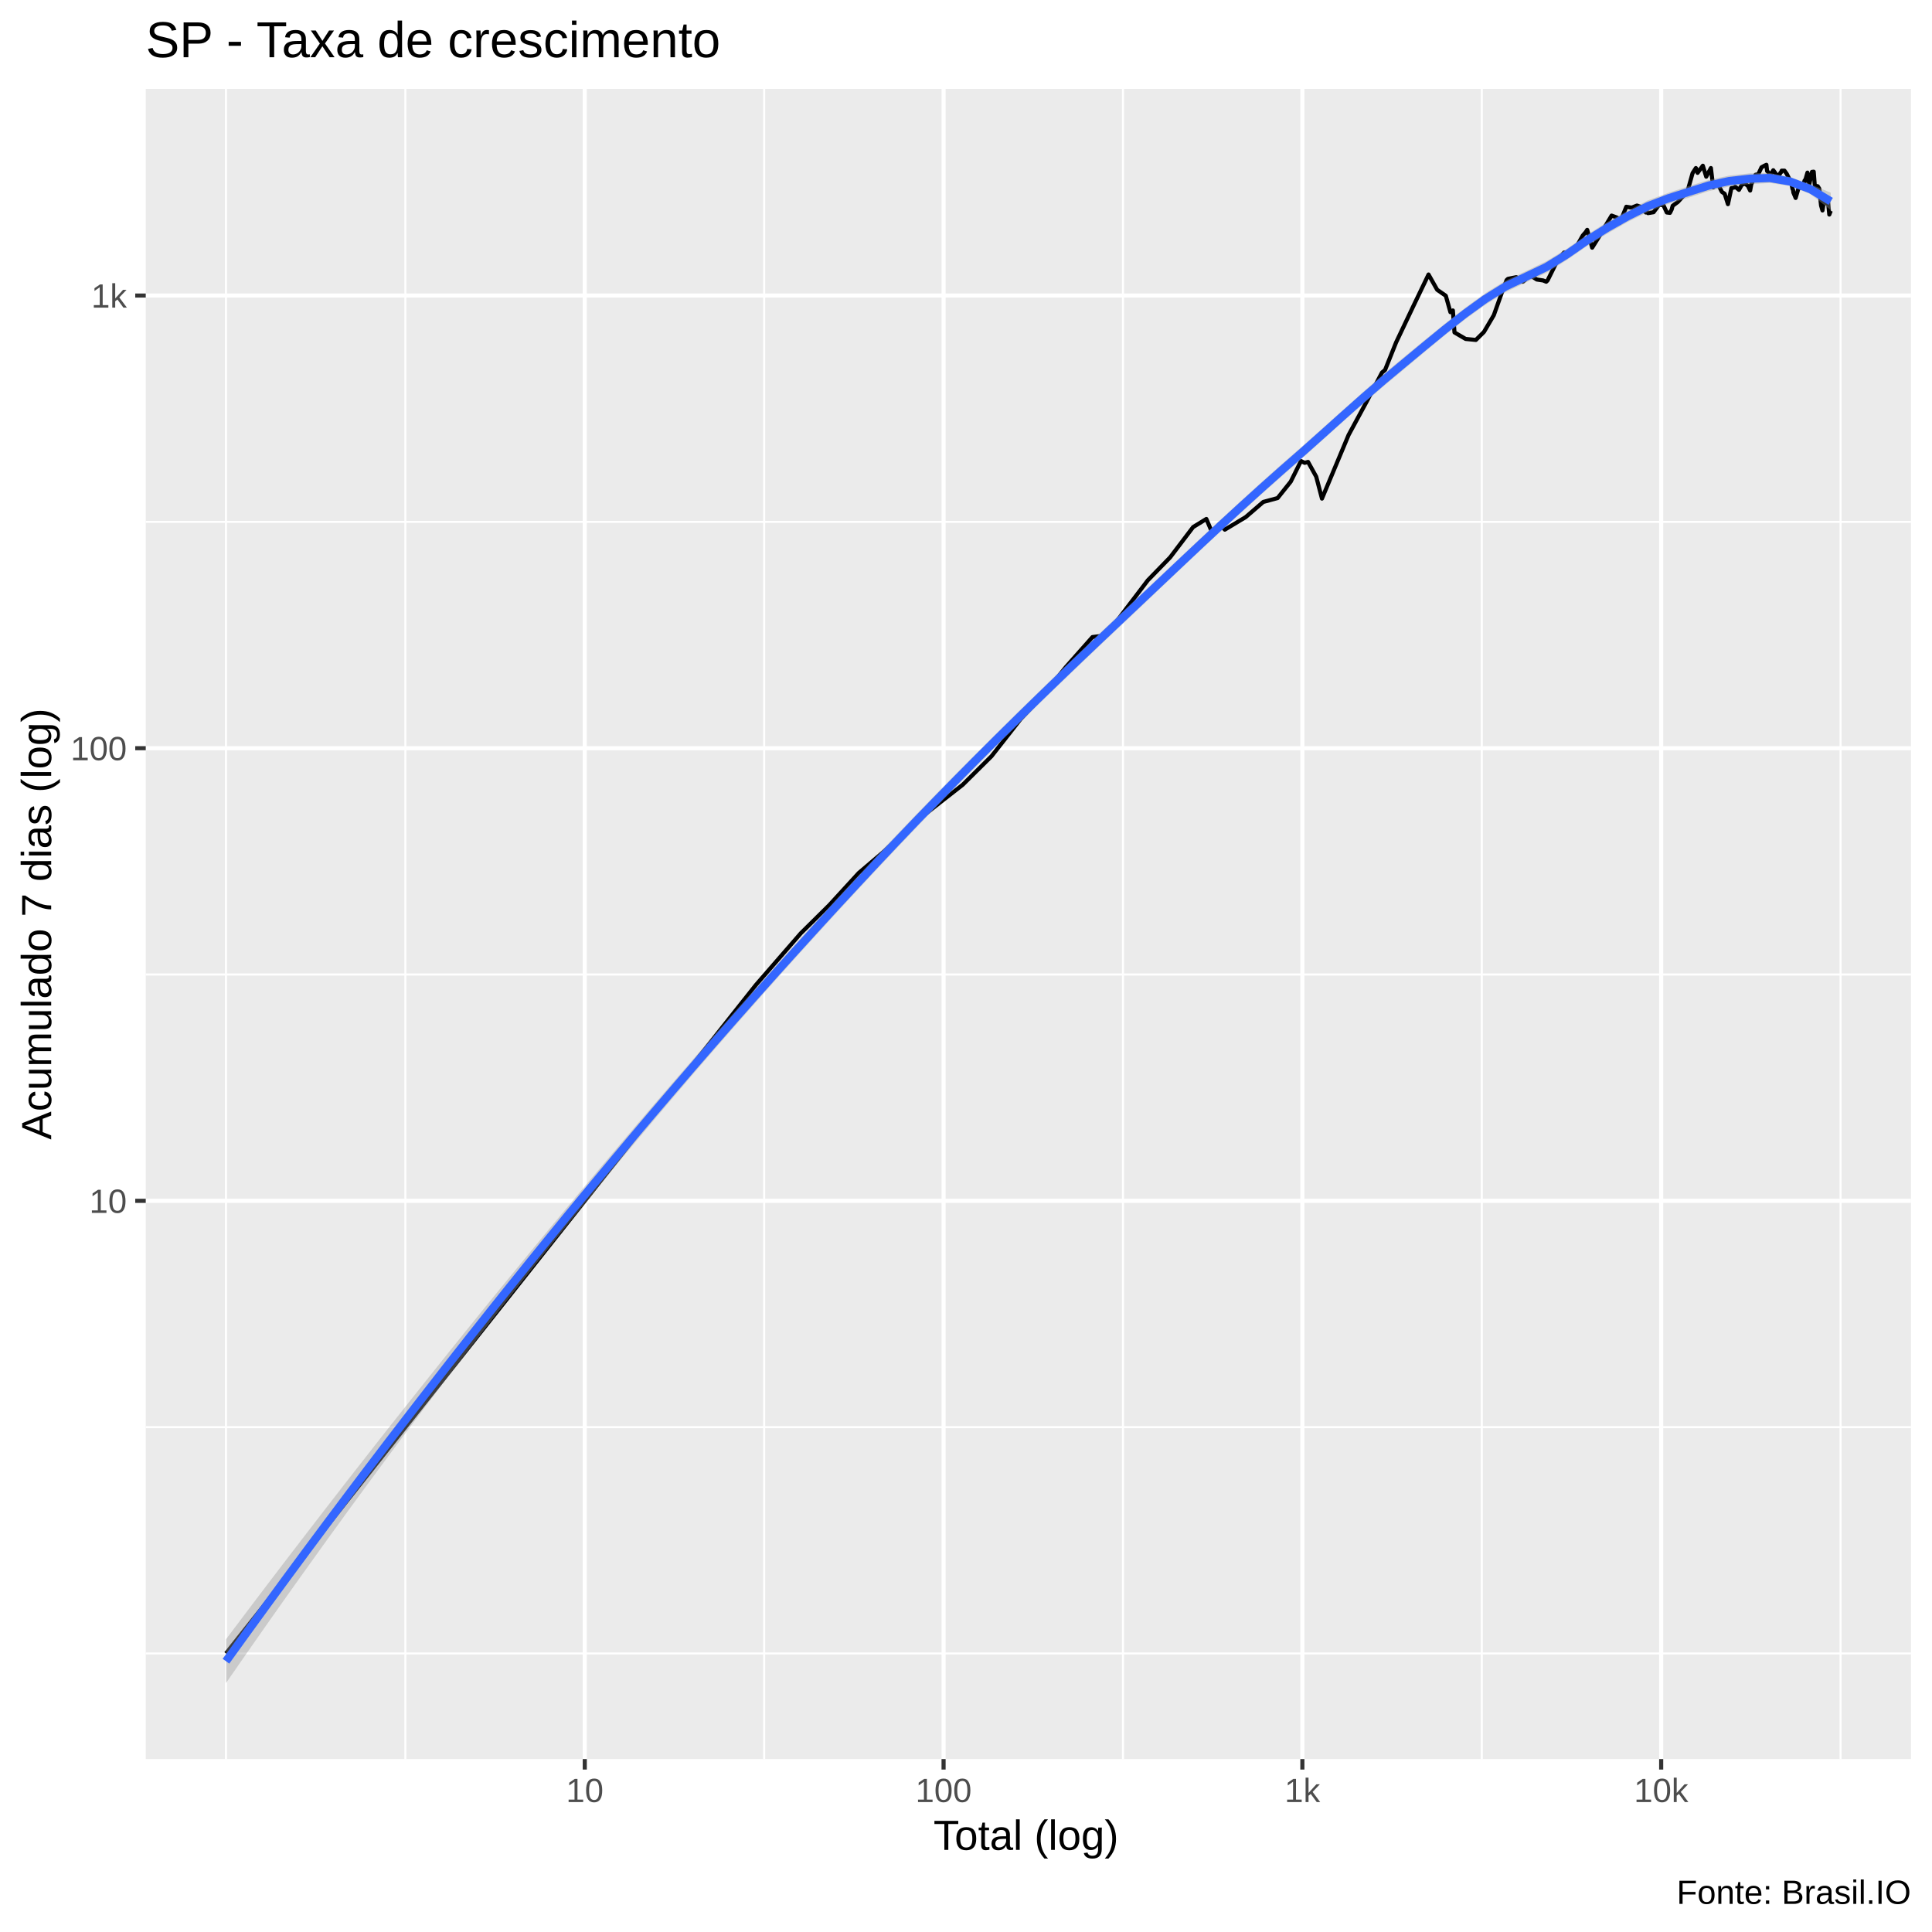
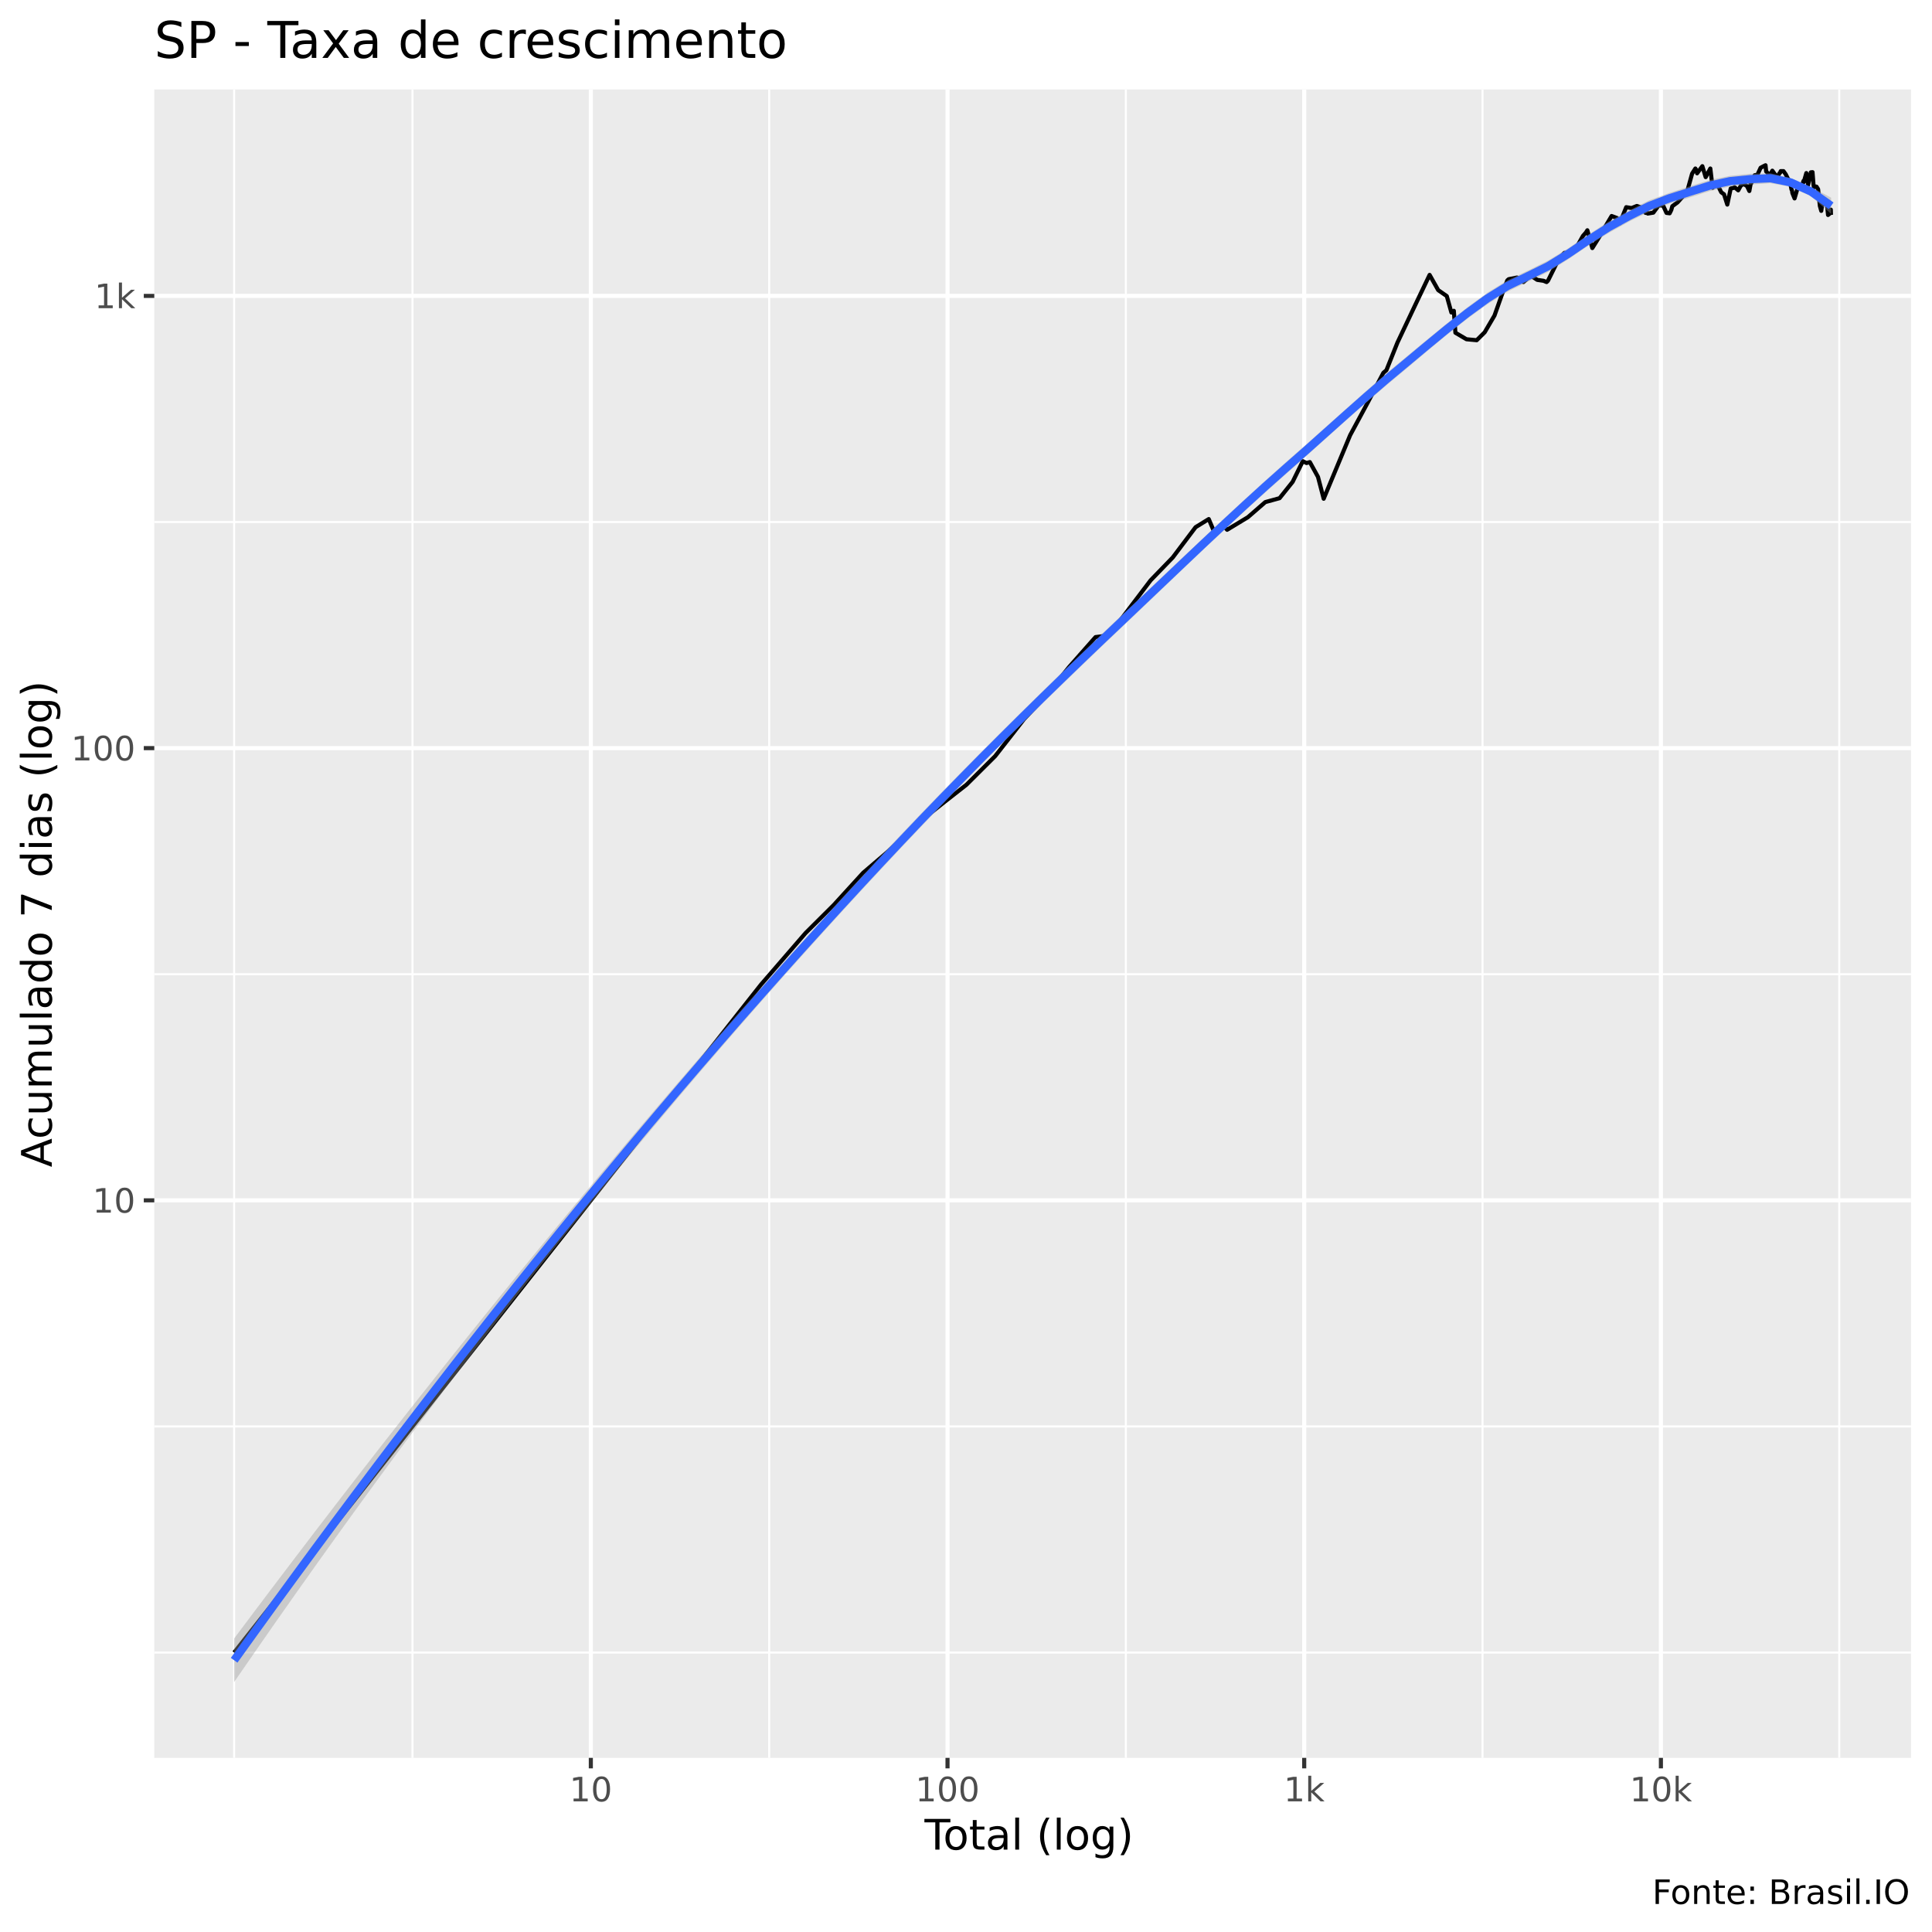
<svg xmlns="http://www.w3.org/2000/svg" viewBox="0 0 504.00 504.00">
  <defs>
    <style type="text/css">
    line, polyline, polygon, path, rect, circle {
      fill: none;
      stroke: #000000;
      stroke-linecap: round;
      stroke-linejoin: round;
      stroke-miterlimit: 10.00;
    }
  </style>
  </defs>
  <rect width="100%" height="100%" style="stroke: none; fill: #FFFFFF;" />
-   <rect x="-0" y="0.00" width="504.00" height="504.00" style="stroke-width: 1.07; stroke: #FFFFFF; fill: #FFFFFF;" />
+   <rect x="0" y="0.00" width="504.00" height="504.00" style="stroke-width: 1.07; stroke: #FFFFFF; fill: #FFFFFF;" />
  <defs>
-     <clipPath id="cpMzguMDJ8NDk4LjUyfDQ1OC44OHwyMy4xOQ==">
-       <rect x="38.02" y="23.19" width="460.50" height="435.69" />
+     <clipPath id="cpNDAuMjV8NDk4LjUyfDQ1OC41N3wyMy4zMw==">
+       <rect x="40.25" y="23.33" width="458.27" height="435.24" />
    </clipPath>
  </defs>
-   <rect x="38.02" y="23.19" width="460.50" height="435.69" style="stroke-width: 1.07; stroke: none; fill: #EBEBEB;" clip-path="url(#cpMzguMDJ8NDk4LjUyfDQ1OC44OHwyMy4xOQ==)" />
-   <polyline points="38.02,431.34 498.52,431.34 " style="stroke-width: 0.53; stroke: #FFFFFF; stroke-linecap: butt;" clip-path="url(#cpMzguMDJ8NDk4LjUyfDQ1OC44OHwyMy4xOQ==)" />
-   <polyline points="38.02,372.30 498.52,372.30 " style="stroke-width: 0.53; stroke: #FFFFFF; stroke-linecap: butt;" clip-path="url(#cpMzguMDJ8NDk4LjUyfDQ1OC44OHwyMy4xOQ==)" />
-   <polyline points="38.02,254.22 498.52,254.22 " style="stroke-width: 0.53; stroke: #FFFFFF; stroke-linecap: butt;" clip-path="url(#cpMzguMDJ8NDk4LjUyfDQ1OC44OHwyMy4xOQ==)" />
-   <polyline points="38.02,136.14 498.52,136.14 " style="stroke-width: 0.53; stroke: #FFFFFF; stroke-linecap: butt;" clip-path="url(#cpMzguMDJ8NDk4LjUyfDQ1OC44OHwyMy4xOQ==)" />
-   <polyline points="58.95,458.88 58.95,23.19 " style="stroke-width: 0.53; stroke: #FFFFFF; stroke-linecap: butt;" clip-path="url(#cpMzguMDJ8NDk4LjUyfDQ1OC44OHwyMy4xOQ==)" />
-   <polyline points="105.75,458.88 105.75,23.19 " style="stroke-width: 0.53; stroke: #FFFFFF; stroke-linecap: butt;" clip-path="url(#cpMzguMDJ8NDk4LjUyfDQ1OC44OHwyMy4xOQ==)" />
-   <polyline points="199.35,458.88 199.35,23.19 " style="stroke-width: 0.53; stroke: #FFFFFF; stroke-linecap: butt;" clip-path="url(#cpMzguMDJ8NDk4LjUyfDQ1OC44OHwyMy4xOQ==)" />
-   <polyline points="292.95,458.88 292.95,23.19 " style="stroke-width: 0.53; stroke: #FFFFFF; stroke-linecap: butt;" clip-path="url(#cpMzguMDJ8NDk4LjUyfDQ1OC44OHwyMy4xOQ==)" />
-   <polyline points="386.55,458.88 386.55,23.19 " style="stroke-width: 0.53; stroke: #FFFFFF; stroke-linecap: butt;" clip-path="url(#cpMzguMDJ8NDk4LjUyfDQ1OC44OHwyMy4xOQ==)" />
-   <polyline points="480.15,458.88 480.15,23.19 " style="stroke-width: 0.53; stroke: #FFFFFF; stroke-linecap: butt;" clip-path="url(#cpMzguMDJ8NDk4LjUyfDQ1OC44OHwyMy4xOQ==)" />
-   <polyline points="38.02,313.26 498.52,313.26 " style="stroke-width: 1.07; stroke: #FFFFFF; stroke-linecap: butt;" clip-path="url(#cpMzguMDJ8NDk4LjUyfDQ1OC44OHwyMy4xOQ==)" />
-   <polyline points="38.02,195.18 498.52,195.18 " style="stroke-width: 1.07; stroke: #FFFFFF; stroke-linecap: butt;" clip-path="url(#cpMzguMDJ8NDk4LjUyfDQ1OC44OHwyMy4xOQ==)" />
-   <polyline points="38.02,77.10 498.52,77.10 " style="stroke-width: 1.07; stroke: #FFFFFF; stroke-linecap: butt;" clip-path="url(#cpMzguMDJ8NDk4LjUyfDQ1OC44OHwyMy4xOQ==)" />
-   <polyline points="152.55,458.88 152.55,23.19 " style="stroke-width: 1.07; stroke: #FFFFFF; stroke-linecap: butt;" clip-path="url(#cpMzguMDJ8NDk4LjUyfDQ1OC44OHwyMy4xOQ==)" />
-   <polyline points="246.15,458.88 246.15,23.19 " style="stroke-width: 1.07; stroke: #FFFFFF; stroke-linecap: butt;" clip-path="url(#cpMzguMDJ8NDk4LjUyfDQ1OC44OHwyMy4xOQ==)" />
-   <polyline points="339.75,458.88 339.75,23.19 " style="stroke-width: 1.07; stroke: #FFFFFF; stroke-linecap: butt;" clip-path="url(#cpMzguMDJ8NDk4LjUyfDQ1OC44OHwyMy4xOQ==)" />
-   <polyline points="433.35,458.88 433.35,23.19 " style="stroke-width: 1.07; stroke: #FFFFFF; stroke-linecap: butt;" clip-path="url(#cpMzguMDJ8NDk4LjUyfDQ1OC44OHwyMy4xOQ==)" />
-   <polyline points="58.95,431.34 103.61,375.00 124.38,348.81 148.27,318.66 169.03,292.47 184.60,272.83 197.21,256.92 208.90,243.47 216.32,236.13 224.01,227.74 230.47,222.24 239.06,214.21 245.33,209.26 251.12,204.74 258.65,197.28 266.26,187.57 271.81,181.73 278.02,174.05 284.99,166.19 287.27,165.90 291.35,162.00 299.44,151.37 305.25,145.40 311.25,137.50 314.70,135.38 316.18,138.85 318.16,136.67 319.52,138.17 324.96,134.90 329.55,130.94 333.29,129.93 336.71,125.65 339.38,120.27 340.35,120.74 341.23,120.50 343.36,124.35 344.86,130.07 351.80,113.48 356.56,104.69 360.52,97.18 361.32,96.51 364.20,89.32 368.91,79.41 372.66,71.61 374.91,75.59 377.17,77.16 378.37,81.44 379.01,80.99 379.43,86.72 382.34,88.42 385.01,88.68 387.11,86.60 389.69,82.22 391.91,75.99 393.03,73.06 393.40,72.73 395.58,72.31 397.28,73.49 399.18,71.80 400.90,72.92 402.55,73.16 403.36,73.49 403.71,73.16 406.35,67.84 408.02,65.87 409.47,65.95 411.02,64.77 412.89,61.45 413.67,60.55 414.05,59.96 415.35,64.61 417.14,61.75 418.73,59.05 420.42,56.24 421.83,56.76 422.27,57.98 422.55,58.16 424.25,53.94 425.66,54.17 427.03,53.62 428.34,54.07 429.33,55.43 429.71,55.30 429.91,55.60 431.36,55.36 432.78,53.45 433.93,53.52 434.82,55.43 435.64,55.53 436.08,54.66 436.35,53.68 437.71,52.68 439.10,51.15 440.23,49.86 441.54,45.17 442.40,43.84 442.70,44.35 442.85,45.09 444.22,43.23 445.10,46.09 446.32,43.84 446.93,48.88 447.78,47.85 447.99,48.41 448.16,48.00 449.18,50.05 449.91,50.56 450.77,53.26 451.67,49.06 452.44,48.91 452.65,48.70 452.79,48.82 453.64,49.53 454.41,48.17 455.20,47.91 455.96,48.47 456.56,49.71 456.90,47.82 457.03,47.74 457.97,45.59 458.66,45.50 459.52,43.65 460.24,43.25 460.80,42.99 460.98,44.62 461.09,44.71 461.87,45.64 462.59,44.41 463.30,45.39 463.90,46.14 464.50,45.01 464.66,44.90 464.79,44.52 465.51,44.52 466.11,45.36 466.69,46.51 467.20,47.22 467.62,49.32 467.76,49.56 467.84,50.23 468.43,51.64 469.12,49.29 469.69,48.76 470.16,48.76 470.62,47.54 470.78,47.05 470.84,47.36 471.51,45.03 471.98,48.12 472.69,44.84 473.14,44.79 473.39,48.00 473.50,48.76 473.57,48.47 474.19,48.58 474.60,49.23 475.06,53.62 475.43,54.90 475.77,52.62 475.87,52.52 475.93,52.81 476.50,53.10 476.90,52.91 477.21,55.97 477.59,55.00 " style="stroke-width: 1.07; stroke-linecap: butt;" clip-path="url(#cpMzguMDJ8NDk4LjUyfDQ1OC44OHwyMy4xOQ==)" />
-   <polygon points="58.95,427.64 64.25,420.61 69.55,413.61 74.85,406.66 80.15,399.76 85.45,392.89 90.75,386.06 96.05,379.28 101.35,372.53 106.65,365.83 111.95,359.17 117.24,352.55 122.54,345.97 127.84,339.42 133.14,332.92 138.44,326.46 143.74,320.04 149.04,313.66 154.34,307.33 159.64,301.03 164.94,294.78 170.24,288.57 175.54,282.41 180.83,276.30 186.13,270.23 191.43,264.21 196.73,258.24 202.03,252.32 207.33,246.45 212.63,240.63 217.93,234.87 223.23,229.15 228.53,223.49 233.83,217.89 239.13,212.36 244.43,206.91 249.72,201.52 255.02,196.20 260.32,190.92 265.62,185.70 270.92,180.53 276.22,175.40 281.52,170.31 286.82,165.26 292.12,160.25 297.42,155.26 302.72,150.27 308.02,145.28 313.31,140.32 318.61,135.38 323.91,130.50 329.21,125.68 334.51,120.96 339.81,116.33 345.11,111.63 350.41,106.89 355.71,102.16 361.01,97.54 366.31,93.12 371.61,88.75 376.90,84.46 382.20,80.31 387.50,76.46 392.80,73.20 398.10,70.72 403.40,68.15 408.70,64.92 414.00,61.25 419.30,57.91 424.60,54.97 429.90,52.27 435.20,50.31 440.49,48.57 445.79,46.93 451.09,45.81 456.39,45.22 461.69,45.13 466.99,46.22 472.29,48.08 477.59,50.27 477.59,54.80 472.29,50.64 466.99,48.51 461.69,47.73 456.39,48.03 451.09,48.66 445.79,49.85 440.49,51.57 435.20,53.19 429.90,55.28 424.60,57.90 419.30,60.94 414.00,64.19 408.70,67.86 403.40,71.16 398.10,73.65 392.80,76.19 387.50,79.49 382.20,83.31 376.90,87.46 371.61,91.84 366.31,96.29 361.01,100.69 355.71,105.25 350.41,109.94 345.11,114.71 339.81,119.47 334.51,124.11 329.21,128.81 323.91,133.60 318.61,138.46 313.31,143.40 308.02,148.40 302.72,153.43 297.42,158.47 292.12,163.48 286.82,168.49 281.52,173.53 276.22,178.62 270.92,183.75 265.62,188.94 260.32,194.18 255.02,199.49 249.72,204.86 244.43,210.29 239.13,215.79 233.83,221.36 228.53,226.99 223.23,232.68 217.93,238.42 212.63,244.22 207.33,250.07 202.03,255.98 196.73,261.94 191.43,267.96 186.13,274.03 180.83,280.16 175.54,286.36 170.24,292.61 164.94,298.92 159.64,305.30 154.34,311.74 149.04,318.25 143.74,324.82 138.44,331.45 133.14,338.16 127.84,344.93 122.54,351.77 117.24,358.67 111.95,365.65 106.65,372.69 101.35,379.79 96.05,386.97 90.75,394.21 85.45,401.52 80.15,408.90 74.85,416.34 69.55,423.85 64.25,431.43 58.95,439.07 " style="stroke-width: 0.00; stroke: none; fill: #999999; fill-opacity: 0.40;" clip-path="url(#cpMzguMDJ8NDk4LjUyfDQ1OC44OHwyMy4xOQ==)" />
-   <polyline points="58.95,427.64 64.25,420.61 69.55,413.61 74.85,406.66 80.15,399.76 85.45,392.89 90.75,386.06 96.05,379.28 101.35,372.53 106.65,365.83 111.95,359.17 117.24,352.55 122.54,345.97 127.84,339.42 133.14,332.92 138.44,326.46 143.74,320.04 149.04,313.66 154.34,307.33 159.64,301.03 164.94,294.78 170.24,288.57 175.54,282.41 180.83,276.30 186.13,270.23 191.43,264.21 196.73,258.24 202.03,252.32 207.33,246.45 212.63,240.63 217.93,234.87 223.23,229.15 228.53,223.49 233.83,217.89 239.13,212.36 244.43,206.91 249.72,201.52 255.02,196.20 260.32,190.92 265.62,185.70 270.92,180.53 276.22,175.40 281.52,170.31 286.82,165.26 292.12,160.25 297.42,155.26 302.72,150.27 308.02,145.28 313.31,140.32 318.61,135.38 323.91,130.50 329.21,125.68 334.51,120.96 339.81,116.33 345.11,111.63 350.41,106.89 355.71,102.16 361.01,97.54 366.31,93.12 371.61,88.75 376.90,84.46 382.20,80.31 387.50,76.46 392.80,73.20 398.10,70.72 403.40,68.15 408.70,64.92 414.00,61.25 419.30,57.91 424.60,54.97 429.90,52.27 435.20,50.31 440.49,48.57 445.79,46.93 451.09,45.81 456.39,45.22 461.69,45.13 466.99,46.22 472.29,48.08 477.59,50.27 " style="stroke-width: 2.13; stroke: none;" clip-path="url(#cpMzguMDJ8NDk4LjUyfDQ1OC44OHwyMy4xOQ==)" />
-   <polyline points="477.59,54.80 472.29,50.64 466.99,48.51 461.69,47.73 456.39,48.03 451.09,48.66 445.79,49.85 440.49,51.57 435.20,53.19 429.90,55.28 424.60,57.90 419.30,60.94 414.00,64.19 408.70,67.86 403.40,71.16 398.10,73.65 392.80,76.19 387.50,79.49 382.20,83.31 376.90,87.46 371.61,91.84 366.31,96.29 361.01,100.69 355.71,105.25 350.41,109.94 345.11,114.71 339.81,119.47 334.51,124.11 329.21,128.81 323.91,133.60 318.61,138.46 313.31,143.40 308.02,148.40 302.72,153.43 297.42,158.47 292.12,163.48 286.82,168.49 281.52,173.53 276.22,178.62 270.92,183.75 265.62,188.94 260.32,194.18 255.02,199.49 249.72,204.86 244.43,210.29 239.13,215.79 233.83,221.36 228.53,226.99 223.23,232.68 217.93,238.42 212.63,244.22 207.33,250.07 202.03,255.98 196.73,261.94 191.43,267.96 186.13,274.03 180.83,280.16 175.54,286.36 170.24,292.61 164.94,298.92 159.64,305.30 154.34,311.74 149.04,318.25 143.74,324.82 138.44,331.45 133.14,338.16 127.84,344.93 122.54,351.77 117.24,358.67 111.95,365.65 106.65,372.69 101.35,379.79 96.05,386.97 90.75,394.21 85.45,401.52 80.15,408.90 74.85,416.34 69.55,423.85 64.25,431.43 58.95,439.07 " style="stroke-width: 2.13; stroke: none;" clip-path="url(#cpMzguMDJ8NDk4LjUyfDQ1OC44OHwyMy4xOQ==)" />
-   <polyline points="58.95,433.36 64.25,426.02 69.55,418.73 74.85,411.50 80.15,404.33 85.45,397.21 90.75,390.14 96.05,383.12 101.35,376.16 106.65,369.26 111.95,362.41 117.24,355.61 122.54,348.87 127.84,342.18 133.14,335.54 138.44,328.96 143.74,322.43 149.04,315.95 154.34,309.53 159.64,303.17 164.94,296.85 170.24,290.59 175.54,284.38 180.83,278.23 186.13,272.13 191.43,266.08 196.73,260.09 202.03,254.15 207.33,248.26 212.63,242.43 217.93,236.64 223.23,230.92 228.53,225.24 233.83,219.62 239.13,214.07 244.43,208.60 249.72,203.19 255.02,197.84 260.32,192.55 265.62,187.32 270.92,182.14 276.22,177.01 281.52,171.92 286.82,166.88 292.12,161.87 297.42,156.86 302.72,151.85 308.02,146.84 313.31,141.86 318.61,136.92 323.91,132.05 329.21,127.25 334.51,122.54 339.81,117.90 345.11,113.17 350.41,108.41 355.71,103.70 361.01,99.12 366.31,94.70 371.61,90.30 376.90,85.96 382.20,81.81 387.50,77.98 392.80,74.70 398.10,72.18 403.40,69.66 408.70,66.39 414.00,62.72 419.30,59.42 424.60,56.43 429.90,53.78 435.20,51.75 440.49,50.07 445.79,48.39 451.09,47.23 456.39,46.62 461.69,46.43 466.99,47.36 472.29,49.36 477.59,52.53 " style="stroke-width: 2.13; stroke: #3366FF; stroke-linecap: butt;" clip-path="url(#cpMzguMDJ8NDk4LjUyfDQ1OC44OHwyMy4xOQ==)" />
+   <rect x="40.25" y="23.33" width="458.27" height="435.24" style="stroke-width: 1.07; stroke: none; fill: #EBEBEB;" clip-path="url(#cpNDAuMjV8NDk4LjUyfDQ1OC41N3wyMy4zMw==)" />
+   <polyline points="40.25,431.10 498.52,431.10 " style="stroke-width: 0.53; stroke: #FFFFFF; stroke-linecap: butt;" clip-path="url(#cpNDAuMjV8NDk4LjUyfDQ1OC41N3wyMy4zMw==)" />
+   <polyline points="40.25,372.11 498.52,372.11 " style="stroke-width: 0.53; stroke: #FFFFFF; stroke-linecap: butt;" clip-path="url(#cpNDAuMjV8NDk4LjUyfDQ1OC41N3wyMy4zMw==)" />
+   <polyline points="40.25,254.15 498.52,254.15 " style="stroke-width: 0.53; stroke: #FFFFFF; stroke-linecap: butt;" clip-path="url(#cpNDAuMjV8NDk4LjUyfDQ1OC41N3wyMy4zMw==)" />
+   <polyline points="40.25,136.18 498.52,136.18 " style="stroke-width: 0.53; stroke: #FFFFFF; stroke-linecap: butt;" clip-path="url(#cpNDAuMjV8NDk4LjUyfDQ1OC41N3wyMy4zMw==)" />
+   <polyline points="61.08,458.57 61.08,23.33 " style="stroke-width: 0.53; stroke: #FFFFFF; stroke-linecap: butt;" clip-path="url(#cpNDAuMjV8NDk4LjUyfDQ1OC41N3wyMy4zMw==)" />
+   <polyline points="107.61,458.57 107.61,23.33 " style="stroke-width: 0.53; stroke: #FFFFFF; stroke-linecap: butt;" clip-path="url(#cpNDAuMjV8NDk4LjUyfDQ1OC41N3wyMy4zMw==)" />
+   <polyline points="200.66,458.57 200.66,23.33 " style="stroke-width: 0.53; stroke: #FFFFFF; stroke-linecap: butt;" clip-path="url(#cpNDAuMjV8NDk4LjUyfDQ1OC41N3wyMy4zMw==)" />
+   <polyline points="293.70,458.57 293.70,23.33 " style="stroke-width: 0.53; stroke: #FFFFFF; stroke-linecap: butt;" clip-path="url(#cpNDAuMjV8NDk4LjUyfDQ1OC41N3wyMy4zMw==)" />
+   <polyline points="386.75,458.57 386.75,23.33 " style="stroke-width: 0.53; stroke: #FFFFFF; stroke-linecap: butt;" clip-path="url(#cpNDAuMjV8NDk4LjUyfDQ1OC41N3wyMy4zMw==)" />
+   <polyline points="479.80,458.57 479.80,23.33 " style="stroke-width: 0.53; stroke: #FFFFFF; stroke-linecap: butt;" clip-path="url(#cpNDAuMjV8NDk4LjUyfDQ1OC41N3wyMy4zMw==)" />
+   <polyline points="40.25,313.13 498.52,313.13 " style="stroke-width: 1.07; stroke: #FFFFFF; stroke-linecap: butt;" clip-path="url(#cpNDAuMjV8NDk4LjUyfDQ1OC41N3wyMy4zMw==)" />
+   <polyline points="40.25,195.16 498.52,195.16 " style="stroke-width: 1.07; stroke: #FFFFFF; stroke-linecap: butt;" clip-path="url(#cpNDAuMjV8NDk4LjUyfDQ1OC41N3wyMy4zMw==)" />
+   <polyline points="40.25,77.19 498.52,77.19 " style="stroke-width: 1.07; stroke: #FFFFFF; stroke-linecap: butt;" clip-path="url(#cpNDAuMjV8NDk4LjUyfDQ1OC41N3wyMy4zMw==)" />
+   <polyline points="154.13,458.57 154.13,23.33 " style="stroke-width: 1.07; stroke: #FFFFFF; stroke-linecap: butt;" clip-path="url(#cpNDAuMjV8NDk4LjUyfDQ1OC41N3wyMy4zMw==)" />
+   <polyline points="247.18,458.57 247.18,23.33 " style="stroke-width: 1.07; stroke: #FFFFFF; stroke-linecap: butt;" clip-path="url(#cpNDAuMjV8NDk4LjUyfDQ1OC41N3wyMy4zMw==)" />
+   <polyline points="340.23,458.57 340.23,23.33 " style="stroke-width: 1.07; stroke: #FFFFFF; stroke-linecap: butt;" clip-path="url(#cpNDAuMjV8NDk4LjUyfDQ1OC41N3wyMy4zMw==)" />
+   <polyline points="433.28,458.57 433.28,23.33 " style="stroke-width: 1.07; stroke: #FFFFFF; stroke-linecap: butt;" clip-path="url(#cpNDAuMjV8NDk4LjUyfDQ1OC41N3wyMy4zMw==)" />
+   <polyline points="61.08,431.10 105.48,374.81 126.12,348.64 149.87,318.53 170.52,292.36 185.99,272.73 198.53,256.84 210.15,243.40 217.52,236.07 225.17,227.69 231.60,222.19 240.13,214.17 246.36,209.22 252.12,204.71 259.61,197.25 267.17,187.56 272.69,181.72 278.86,174.05 285.79,166.20 288.06,165.91 292.11,162.01 300.16,151.39 305.93,145.43 311.89,137.53 315.33,135.41 316.80,138.88 318.77,136.70 320.12,138.20 325.53,134.93 330.08,130.98 333.80,129.96 337.21,125.70 339.86,120.31 340.83,120.79 341.70,120.55 343.82,124.40 345.31,130.11 352.21,113.53 356.94,104.75 360.88,97.26 361.67,96.58 364.54,89.40 369.22,79.50 372.94,71.71 375.18,75.68 377.43,77.25 378.62,81.52 379.26,81.08 379.67,86.80 382.56,88.50 385.23,88.75 387.31,86.68 389.87,82.31 392.08,76.08 393.20,73.16 393.57,72.83 395.73,72.40 397.42,73.58 399.31,71.89 401.02,73.01 402.66,73.25 403.46,73.58 403.81,73.25 406.44,67.94 408.10,65.97 409.54,66.05 411.08,64.87 412.94,61.55 413.72,60.66 414.09,60.07 415.39,64.71 417.17,61.86 418.75,59.16 420.42,56.35 421.82,56.87 422.27,58.09 422.54,58.26 424.23,54.05 425.63,54.28 427.00,53.73 428.30,54.18 429.28,55.54 429.66,55.41 429.85,55.71 431.30,55.47 432.71,53.57 433.86,53.63 434.74,55.54 435.56,55.64 435.99,54.77 436.26,53.79 437.61,52.80 439.00,51.26 440.12,49.98 441.42,45.29 442.27,43.96 442.58,44.47 442.72,45.21 444.09,43.35 444.96,46.21 446.17,43.96 446.77,48.99 447.63,47.97 447.84,48.52 448.01,48.12 449.02,50.16 449.74,50.68 450.60,53.37 451.49,49.17 452.26,49.02 452.47,48.82 452.61,48.94 453.45,49.65 454.21,48.29 455.00,48.03 455.76,48.58 456.35,49.83 456.69,47.94 456.82,47.85 457.75,45.70 458.44,45.62 459.29,43.77 460.01,43.38 460.57,43.11 460.74,44.74 460.86,44.83 461.63,45.76 462.35,44.53 463.05,45.51 463.65,46.26 464.24,45.13 464.41,45.02 464.54,44.64 465.25,44.64 465.85,45.48 466.42,46.63 466.93,47.34 467.35,49.44 467.49,49.68 467.57,50.34 468.15,51.76 468.84,49.41 469.40,48.88 469.87,48.88 470.33,47.65 470.49,47.17 470.55,47.48 471.22,45.15 471.68,48.23 472.39,44.96 472.83,44.91 473.08,48.12 473.19,48.88 473.26,48.58 473.88,48.70 474.29,49.35 474.75,53.73 475.11,55.01 475.45,52.73 475.55,52.64 475.61,52.92 476.18,53.21 476.57,53.02 476.88,56.08 477.26,55.11 477.60,54.68 477.64,56.05 477.69,56.11 " style="stroke-width: 1.07; stroke-linecap: butt;" clip-path="url(#cpNDAuMjV8NDk4LjUyfDQ1OC41N3wyMy4zMw==)" />
+   <polygon points="61.08,427.43 66.36,420.39 71.63,413.40 76.91,406.45 82.18,399.53 87.45,392.67 92.73,385.84 98.00,379.05 103.27,372.31 108.55,365.60 113.82,358.94 119.09,352.32 124.37,345.73 129.64,339.19 134.91,332.69 140.19,326.23 145.46,319.81 150.73,313.43 156.01,307.09 161.28,300.80 166.55,294.55 171.83,288.34 177.10,282.18 182.37,276.07 187.65,270.00 192.92,263.98 198.20,258.01 203.47,252.09 208.74,246.22 214.02,240.41 219.29,234.64 224.56,228.93 229.84,223.27 235.11,217.67 240.38,212.14 245.66,206.68 250.93,201.29 256.20,195.96 261.48,190.69 266.75,185.47 272.02,180.29 277.30,175.15 282.57,170.06 287.84,165.01 293.12,160.01 298.39,155.01 303.67,150.01 308.94,145.02 314.21,140.05 319.49,135.11 324.76,130.23 330.03,125.42 335.31,120.70 340.58,116.07 345.85,111.39 351.13,106.68 356.40,101.99 361.67,97.41 366.95,93.01 372.22,88.65 377.49,84.34 382.77,80.19 388.04,76.34 393.31,73.11 398.59,70.59 403.86,67.97 409.13,64.76 414.41,61.17 419.68,57.78 424.96,54.91 430.23,52.26 435.50,50.32 440.78,48.60 446.05,46.96 451.32,45.87 456.60,45.33 461.87,45.21 467.14,46.44 472.42,48.75 477.69,51.58 477.69,55.80 472.42,51.18 467.14,48.74 461.87,47.80 456.60,48.13 451.32,48.64 446.05,49.84 440.78,51.52 435.50,53.12 430.23,55.21 424.96,57.81 419.68,60.75 414.41,64.03 409.13,67.62 403.86,70.92 398.59,73.47 393.31,76.04 388.04,79.33 382.77,83.15 377.49,87.30 372.22,91.67 366.95,96.12 361.67,100.51 356.40,105.02 351.13,109.68 345.85,114.41 340.58,119.15 335.31,123.80 330.03,128.49 324.76,133.27 319.49,138.15 314.21,143.09 308.94,148.10 303.67,153.13 298.39,158.17 293.12,163.20 287.84,168.20 282.57,173.25 277.30,178.33 272.02,183.47 266.75,188.66 261.48,193.91 256.20,199.22 250.93,204.60 245.66,210.04 240.38,215.54 235.11,221.11 229.84,226.74 224.56,232.43 219.29,238.17 214.02,243.97 208.74,249.82 203.47,255.72 198.20,261.68 192.92,267.70 187.65,273.77 182.37,279.91 177.10,286.10 171.83,292.35 166.55,298.66 161.28,305.04 156.01,311.48 150.73,317.98 145.46,324.55 140.19,331.19 134.91,337.89 129.64,344.66 124.37,351.50 119.09,358.40 113.82,365.38 108.55,372.42 103.27,379.52 98.00,386.70 92.73,393.94 87.45,401.25 82.18,408.62 76.91,416.06 71.63,423.57 66.36,431.15 61.08,438.79 " style="stroke-width: 0.00; stroke: none; fill: #999999; fill-opacity: 0.40;" clip-path="url(#cpNDAuMjV8NDk4LjUyfDQ1OC41N3wyMy4zMw==)" />
+   <polyline points="61.08,427.43 66.36,420.39 71.63,413.40 76.91,406.45 82.18,399.53 87.45,392.67 92.73,385.84 98.00,379.05 103.27,372.31 108.55,365.60 113.82,358.94 119.09,352.32 124.37,345.73 129.64,339.19 134.91,332.69 140.19,326.23 145.46,319.81 150.73,313.43 156.01,307.09 161.28,300.80 166.55,294.55 171.83,288.34 177.10,282.18 182.37,276.07 187.65,270.00 192.92,263.98 198.20,258.01 203.47,252.09 208.74,246.22 214.02,240.41 219.29,234.64 224.56,228.93 229.84,223.27 235.11,217.67 240.38,212.14 245.66,206.68 250.93,201.29 256.20,195.96 261.48,190.69 266.75,185.47 272.02,180.29 277.30,175.15 282.57,170.06 287.84,165.01 293.12,160.01 298.39,155.01 303.67,150.01 308.94,145.02 314.21,140.05 319.49,135.11 324.76,130.23 330.03,125.42 335.31,120.70 340.58,116.07 345.85,111.39 351.13,106.68 356.40,101.99 361.67,97.41 366.95,93.01 372.22,88.65 377.49,84.34 382.77,80.19 388.04,76.34 393.31,73.11 398.59,70.59 403.86,67.97 409.13,64.76 414.41,61.17 419.68,57.78 424.96,54.91 430.23,52.26 435.50,50.32 440.78,48.60 446.05,46.96 451.32,45.87 456.60,45.33 461.87,45.21 467.14,46.44 472.42,48.75 477.69,51.58 " style="stroke-width: 2.13; stroke: none;" clip-path="url(#cpNDAuMjV8NDk4LjUyfDQ1OC41N3wyMy4zMw==)" />
+   <polyline points="477.69,55.80 472.42,51.18 467.14,48.74 461.87,47.80 456.60,48.13 451.32,48.64 446.05,49.84 440.78,51.52 435.50,53.12 430.23,55.21 424.96,57.81 419.68,60.75 414.41,64.03 409.13,67.62 403.86,70.92 398.59,73.47 393.31,76.04 388.04,79.33 382.77,83.15 377.49,87.30 372.22,91.67 366.95,96.12 361.67,100.51 356.40,105.02 351.13,109.68 345.85,114.41 340.58,119.15 335.31,123.80 330.03,128.49 324.76,133.27 319.49,138.15 314.21,143.09 308.94,148.10 303.67,153.13 298.39,158.17 293.12,163.20 287.84,168.20 282.57,173.25 277.30,178.33 272.02,183.47 266.75,188.66 261.48,193.91 256.20,199.22 250.93,204.60 245.66,210.04 240.38,215.54 235.11,221.11 229.84,226.74 224.56,232.43 219.29,238.17 214.02,243.97 208.74,249.82 203.47,255.72 198.20,261.68 192.92,267.70 187.65,273.77 182.37,279.91 177.10,286.10 171.83,292.35 166.55,298.66 161.28,305.04 156.01,311.48 150.73,317.98 145.46,324.55 140.19,331.19 134.91,337.89 129.64,344.66 124.37,351.50 119.09,358.40 113.82,365.38 108.55,372.42 103.27,379.52 98.00,386.70 92.73,393.94 87.45,401.25 82.18,408.62 76.91,416.06 71.63,423.57 66.36,431.15 61.08,438.79 " style="stroke-width: 2.13; stroke: none;" clip-path="url(#cpNDAuMjV8NDk4LjUyfDQ1OC41N3wyMy4zMw==)" />
+   <polyline points="61.08,433.11 66.36,425.77 71.63,418.48 76.91,411.25 82.18,404.08 87.45,396.96 92.73,389.89 98.00,382.87 103.27,375.91 108.55,369.01 113.82,362.16 119.09,355.36 124.37,348.62 129.64,341.93 134.91,335.29 140.19,328.71 145.46,322.18 150.73,315.71 156.01,309.29 161.28,302.92 166.55,296.61 171.83,290.35 177.10,284.14 182.37,277.99 187.65,271.89 192.92,265.84 198.20,259.85 203.47,253.91 208.74,248.02 214.02,242.19 219.29,236.41 224.56,230.68 229.84,225.00 235.11,219.39 240.38,213.84 245.66,208.36 250.93,202.95 256.20,197.59 261.48,192.30 266.75,187.06 272.02,181.88 277.30,176.74 282.57,171.65 287.84,166.61 293.12,161.60 298.39,156.59 303.67,151.57 308.94,146.56 314.21,141.57 319.49,136.63 324.76,131.75 330.03,126.95 335.31,122.25 340.58,117.61 345.85,112.90 351.13,108.18 356.40,103.51 361.67,98.96 366.95,94.56 372.22,90.16 377.49,85.82 382.77,81.67 388.04,77.83 393.31,74.57 398.59,72.03 403.86,69.44 409.13,66.19 414.41,62.60 419.68,59.27 424.96,56.36 430.23,53.73 435.50,51.72 440.78,50.06 446.05,48.40 451.32,47.25 456.60,46.73 461.87,46.50 467.14,47.59 472.42,49.96 477.69,53.69 " style="stroke-width: 2.13; stroke: #3366FF; stroke-linecap: butt;" clip-path="url(#cpNDAuMjV8NDk4LjUyfDQ1OC41N3wyMy4zMw==)" />
  <defs>
    <clipPath id="cpMC4wMHw1MDQuMDB8NTA0LjAwfDAuMDA=">
      <rect x="0.00" y="0.00" width="504.00" height="504.00" />
    </clipPath>
  </defs>
  <g clip-path="url(#cpMC4wMHw1MDQuMDB8NTA0LjAwfDAuMDA=)">
-     <text x="23.30" y="316.41" style="font-size: 8.80px; fill: #4D4D4D; font-family: Arial;" textLength="9.79px" lengthAdjust="spacingAndGlyphs">10</text>
+     <text x="24.13" y="316.34" style="font-size: 8.80px; fill: #4D4D4D; font-family: DejaVu Sans;" textLength="11.20px" lengthAdjust="spacingAndGlyphs">10</text>
  </g>
  <g clip-path="url(#cpMC4wMHw1MDQuMDB8NTA0LjAwfDAuMDA=)">
-     <text x="18.41" y="198.33" style="font-size: 8.80px; fill: #4D4D4D; font-family: Arial;" textLength="14.68px" lengthAdjust="spacingAndGlyphs">100</text>
+     <text x="18.53" y="198.37" style="font-size: 8.80px; fill: #4D4D4D; font-family: DejaVu Sans;" textLength="16.80px" lengthAdjust="spacingAndGlyphs">100</text>
  </g>
  <g clip-path="url(#cpMC4wMHw1MDQuMDB8NTA0LjAwfDAuMDA=)">
-     <text x="23.80" y="80.25" style="font-size: 8.80px; fill: #4D4D4D; font-family: Arial;" textLength="9.29px" lengthAdjust="spacingAndGlyphs">1k</text>
+     <text x="24.63" y="80.40" style="font-size: 8.80px; fill: #4D4D4D; font-family: DejaVu Sans;" textLength="10.69px" lengthAdjust="spacingAndGlyphs">1k</text>
  </g>
-   <polyline points="35.28,313.26 38.02,313.26 " style="stroke-width: 1.07; stroke: #333333; stroke-linecap: butt;" clip-path="url(#cpMC4wMHw1MDQuMDB8NTA0LjAwfDAuMDA=)" />
-   <polyline points="35.28,195.18 38.02,195.18 " style="stroke-width: 1.07; stroke: #333333; stroke-linecap: butt;" clip-path="url(#cpMC4wMHw1MDQuMDB8NTA0LjAwfDAuMDA=)" />
-   <polyline points="35.28,77.10 38.02,77.10 " style="stroke-width: 1.07; stroke: #333333; stroke-linecap: butt;" clip-path="url(#cpMC4wMHw1MDQuMDB8NTA0LjAwfDAuMDA=)" />
-   <polyline points="152.55,461.62 152.55,458.88 " style="stroke-width: 1.07; stroke: #333333; stroke-linecap: butt;" clip-path="url(#cpMC4wMHw1MDQuMDB8NTA0LjAwfDAuMDA=)" />
-   <polyline points="246.15,461.62 246.15,458.88 " style="stroke-width: 1.07; stroke: #333333; stroke-linecap: butt;" clip-path="url(#cpMC4wMHw1MDQuMDB8NTA0LjAwfDAuMDA=)" />
-   <polyline points="339.75,461.62 339.75,458.88 " style="stroke-width: 1.07; stroke: #333333; stroke-linecap: butt;" clip-path="url(#cpMC4wMHw1MDQuMDB8NTA0LjAwfDAuMDA=)" />
-   <polyline points="433.35,461.62 433.35,458.88 " style="stroke-width: 1.07; stroke: #333333; stroke-linecap: butt;" clip-path="url(#cpMC4wMHw1MDQuMDB8NTA0LjAwfDAuMDA=)" />
+   <polyline points="37.51,313.13 40.25,313.13 " style="stroke-width: 1.07; stroke: #333333; stroke-linecap: butt;" clip-path="url(#cpMC4wMHw1MDQuMDB8NTA0LjAwfDAuMDA=)" />
+   <polyline points="37.51,195.16 40.25,195.16 " style="stroke-width: 1.07; stroke: #333333; stroke-linecap: butt;" clip-path="url(#cpMC4wMHw1MDQuMDB8NTA0LjAwfDAuMDA=)" />
+   <polyline points="37.51,77.19 40.25,77.19 " style="stroke-width: 1.07; stroke: #333333; stroke-linecap: butt;" clip-path="url(#cpMC4wMHw1MDQuMDB8NTA0LjAwfDAuMDA=)" />
+   <polyline points="154.13,461.31 154.13,458.57 " style="stroke-width: 1.07; stroke: #333333; stroke-linecap: butt;" clip-path="url(#cpMC4wMHw1MDQuMDB8NTA0LjAwfDAuMDA=)" />
+   <polyline points="247.18,461.31 247.18,458.57 " style="stroke-width: 1.07; stroke: #333333; stroke-linecap: butt;" clip-path="url(#cpMC4wMHw1MDQuMDB8NTA0LjAwfDAuMDA=)" />
+   <polyline points="340.23,461.31 340.23,458.57 " style="stroke-width: 1.07; stroke: #333333; stroke-linecap: butt;" clip-path="url(#cpMC4wMHw1MDQuMDB8NTA0LjAwfDAuMDA=)" />
+   <polyline points="433.28,461.31 433.28,458.57 " style="stroke-width: 1.07; stroke: #333333; stroke-linecap: butt;" clip-path="url(#cpMC4wMHw1MDQuMDB8NTA0LjAwfDAuMDA=)" />
  <g clip-path="url(#cpMC4wMHw1MDQuMDB8NTA0LjAwfDAuMDA=)">
-     <text x="147.66" y="470.11" style="font-size: 8.80px; fill: #4D4D4D; font-family: Arial;" textLength="9.79px" lengthAdjust="spacingAndGlyphs">10</text>
+     <text x="148.53" y="469.92" style="font-size: 8.80px; fill: #4D4D4D; font-family: DejaVu Sans;" textLength="11.20px" lengthAdjust="spacingAndGlyphs">10</text>
  </g>
  <g clip-path="url(#cpMC4wMHw1MDQuMDB8NTA0LjAwfDAuMDA=)">
-     <text x="238.81" y="470.11" style="font-size: 8.80px; fill: #4D4D4D; font-family: Arial;" textLength="14.68px" lengthAdjust="spacingAndGlyphs">100</text>
+     <text x="238.78" y="469.92" style="font-size: 8.80px; fill: #4D4D4D; font-family: DejaVu Sans;" textLength="16.80px" lengthAdjust="spacingAndGlyphs">100</text>
  </g>
  <g clip-path="url(#cpMC4wMHw1MDQuMDB8NTA0LjAwfDAuMDA=)">
-     <text x="335.10" y="470.11" style="font-size: 8.80px; fill: #4D4D4D; font-family: Arial;" textLength="9.29px" lengthAdjust="spacingAndGlyphs">1k</text>
+     <text x="334.88" y="469.92" style="font-size: 8.80px; fill: #4D4D4D; font-family: DejaVu Sans;" textLength="10.69px" lengthAdjust="spacingAndGlyphs">1k</text>
  </g>
  <g clip-path="url(#cpMC4wMHw1MDQuMDB8NTA0LjAwfDAuMDA=)">
-     <text x="426.25" y="470.11" style="font-size: 8.80px; fill: #4D4D4D; font-family: Arial;" textLength="14.19px" lengthAdjust="spacingAndGlyphs">10k</text>
+     <text x="425.13" y="469.92" style="font-size: 8.80px; fill: #4D4D4D; font-family: DejaVu Sans;" textLength="16.29px" lengthAdjust="spacingAndGlyphs">10k</text>
  </g>
  <g clip-path="url(#cpMC4wMHw1MDQuMDB8NTA0LjAwfDAuMDA=)">
-     <text x="243.51" y="482.57" style="font-size: 11.00px; font-family: Arial;" textLength="49.52px" lengthAdjust="spacingAndGlyphs">Total (log)</text>
+     <text x="241.18" y="482.51" style="font-size: 11.00px; font-family: DejaVu Sans;" textLength="56.41px" lengthAdjust="spacingAndGlyphs">Total (log)</text>
  </g>
  <g clip-path="url(#cpMC4wMHw1MDQuMDB8NTA0LjAwfDAuMDA=)">
-     <text transform="translate(13.35,297.28) rotate(-90)" style="font-size: 11.00px; font-family: Arial;" textLength="112.50px" lengthAdjust="spacingAndGlyphs">Acumulado 7 dias (log)</text>
+     <text transform="translate(13.50,304.49) rotate(-90)" style="font-size: 11.00px; font-family: DejaVu Sans;" textLength="127.09px" lengthAdjust="spacingAndGlyphs">Acumulado 7 dias (log)</text>
  </g>
  <g clip-path="url(#cpMC4wMHw1MDQuMDB8NTA0LjAwfDAuMDA=)">
-     <text x="38.02" y="14.93" style="font-size: 13.20px; font-family: Arial;" textLength="151.86px" lengthAdjust="spacingAndGlyphs">SP - Taxa de crescimento</text>
+     <text x="40.25" y="15.10" style="font-size: 13.20px; font-family: DejaVu Sans;" textLength="167.64px" lengthAdjust="spacingAndGlyphs">SP - Taxa de crescimento</text>
  </g>
  <g clip-path="url(#cpMC4wMHw1MDQuMDB8NTA0LjAwfDAuMDA=)">
-     <text x="437.39" y="496.67" style="font-size: 8.80px; font-family: Arial;" textLength="61.13px" lengthAdjust="spacingAndGlyphs">Fonte: Brasil.IO</text>
+     <text x="431.03" y="496.69" style="font-size: 8.80px; font-family: DejaVu Sans;" textLength="67.49px" lengthAdjust="spacingAndGlyphs">Fonte: Brasil.IO</text>
  </g>
</svg>
